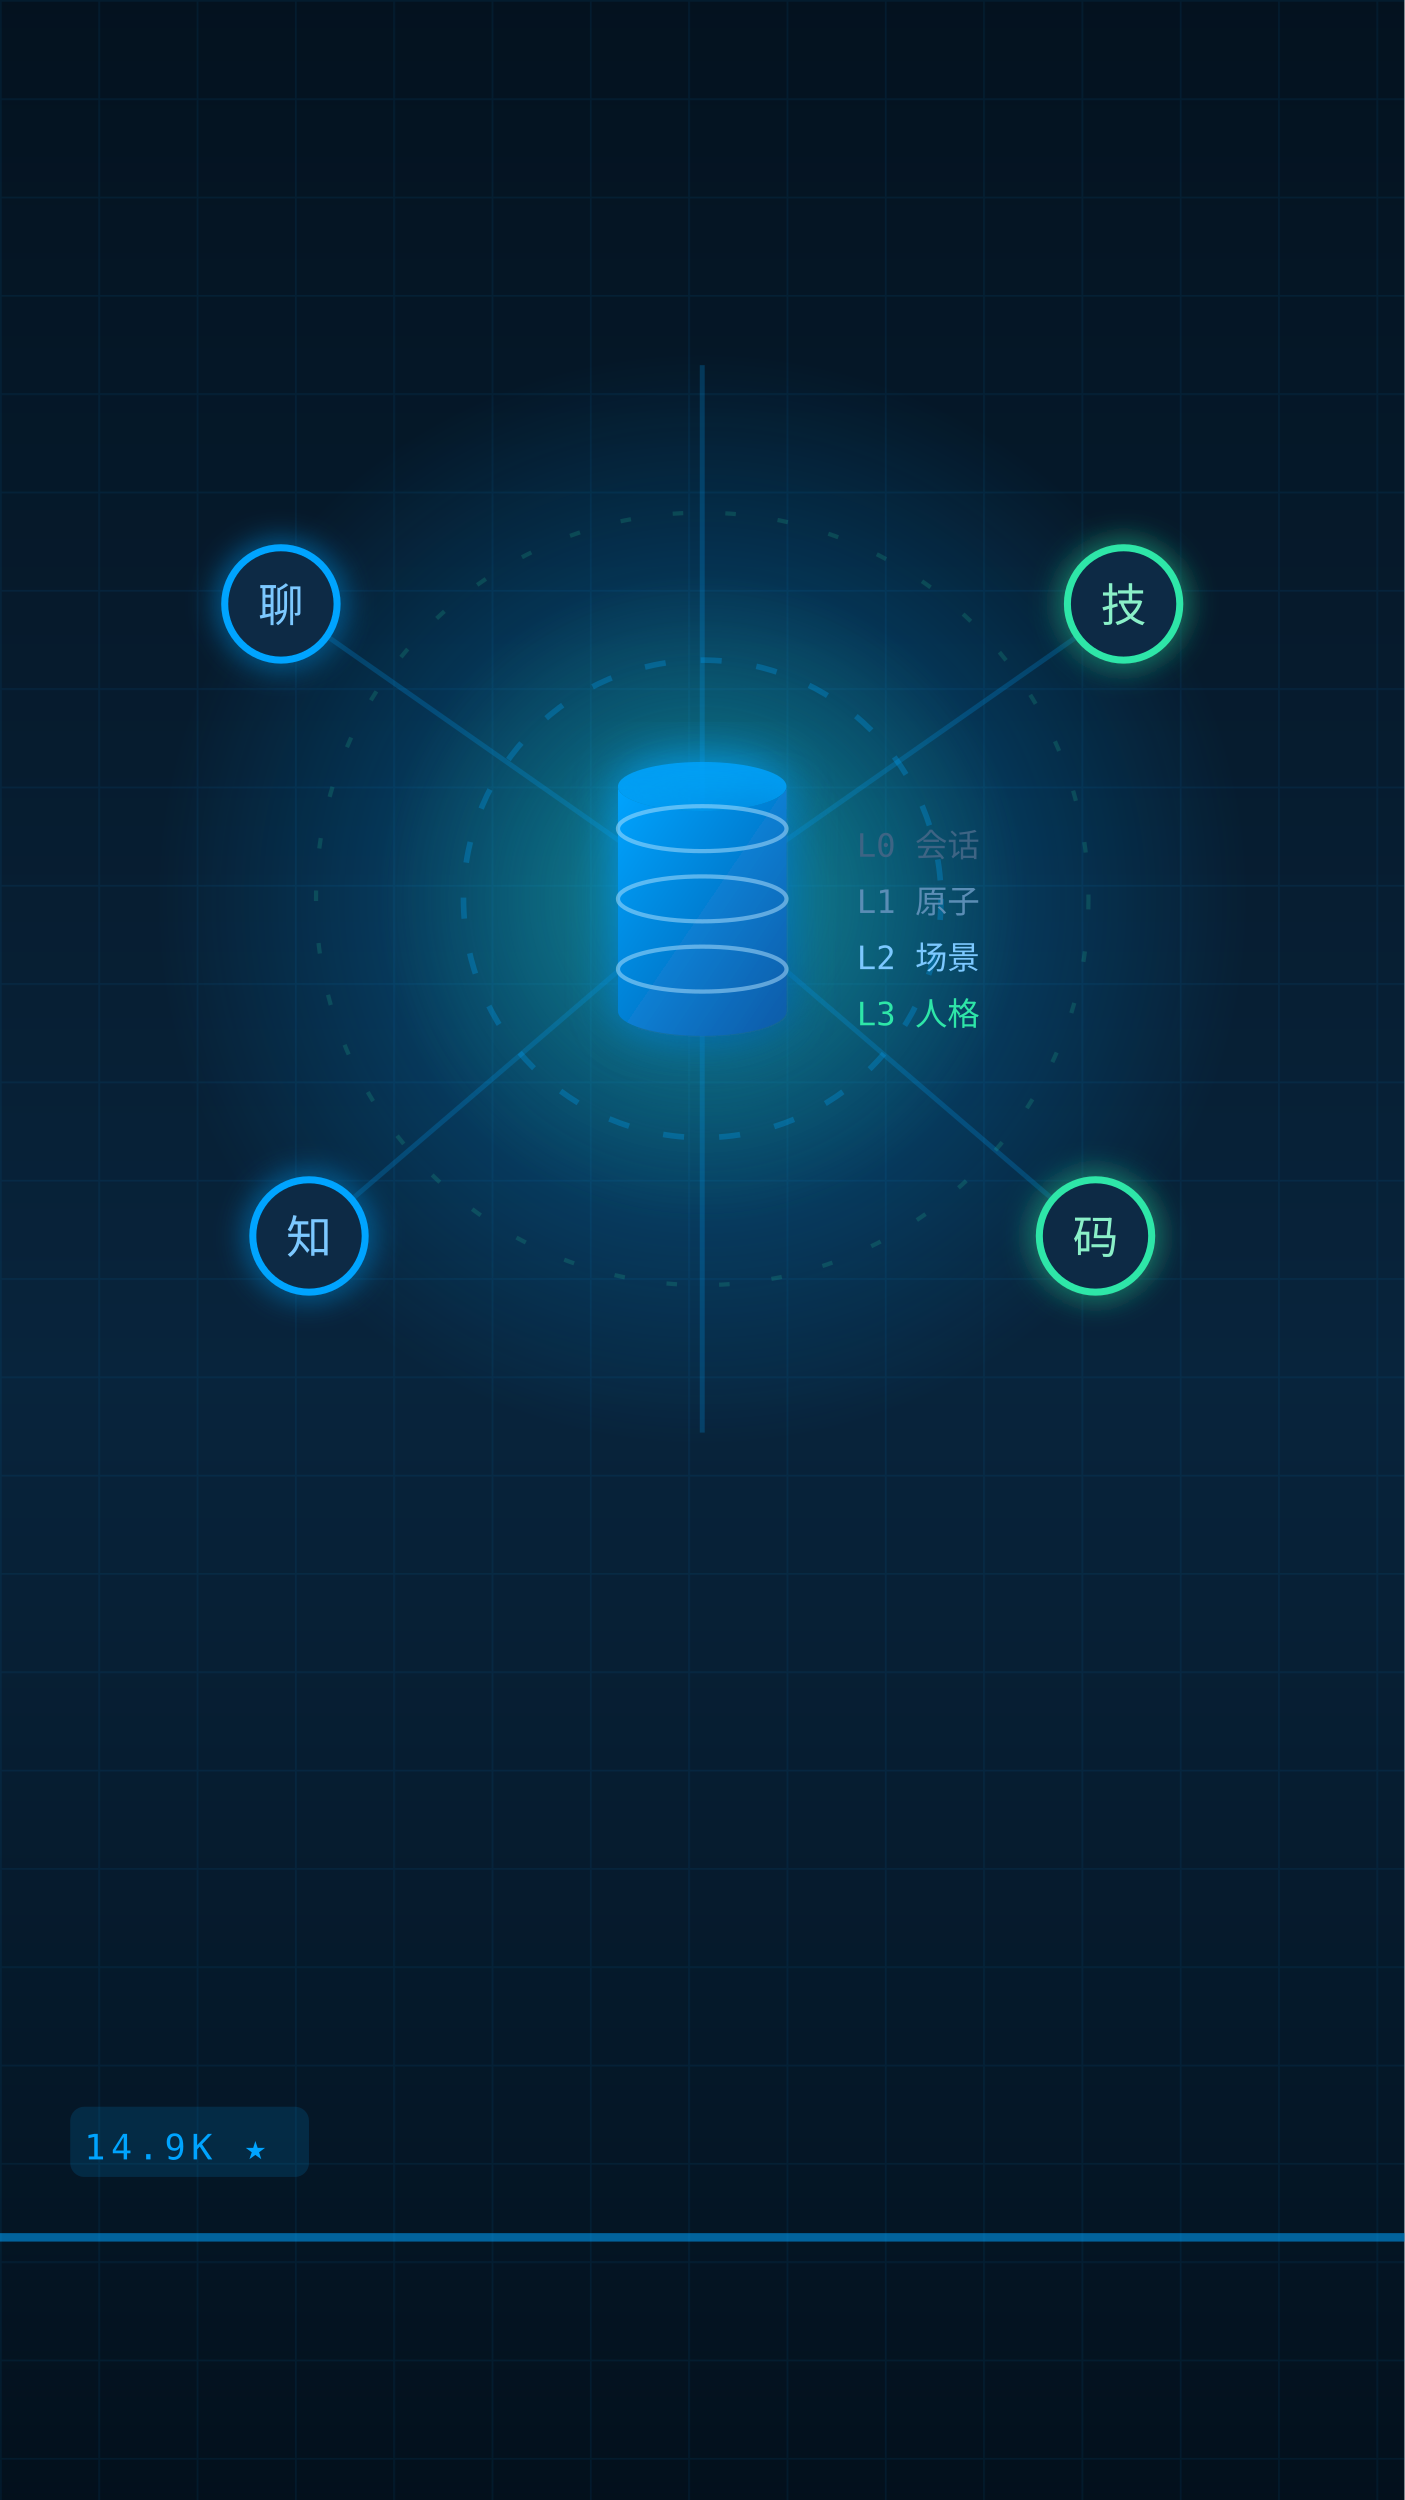
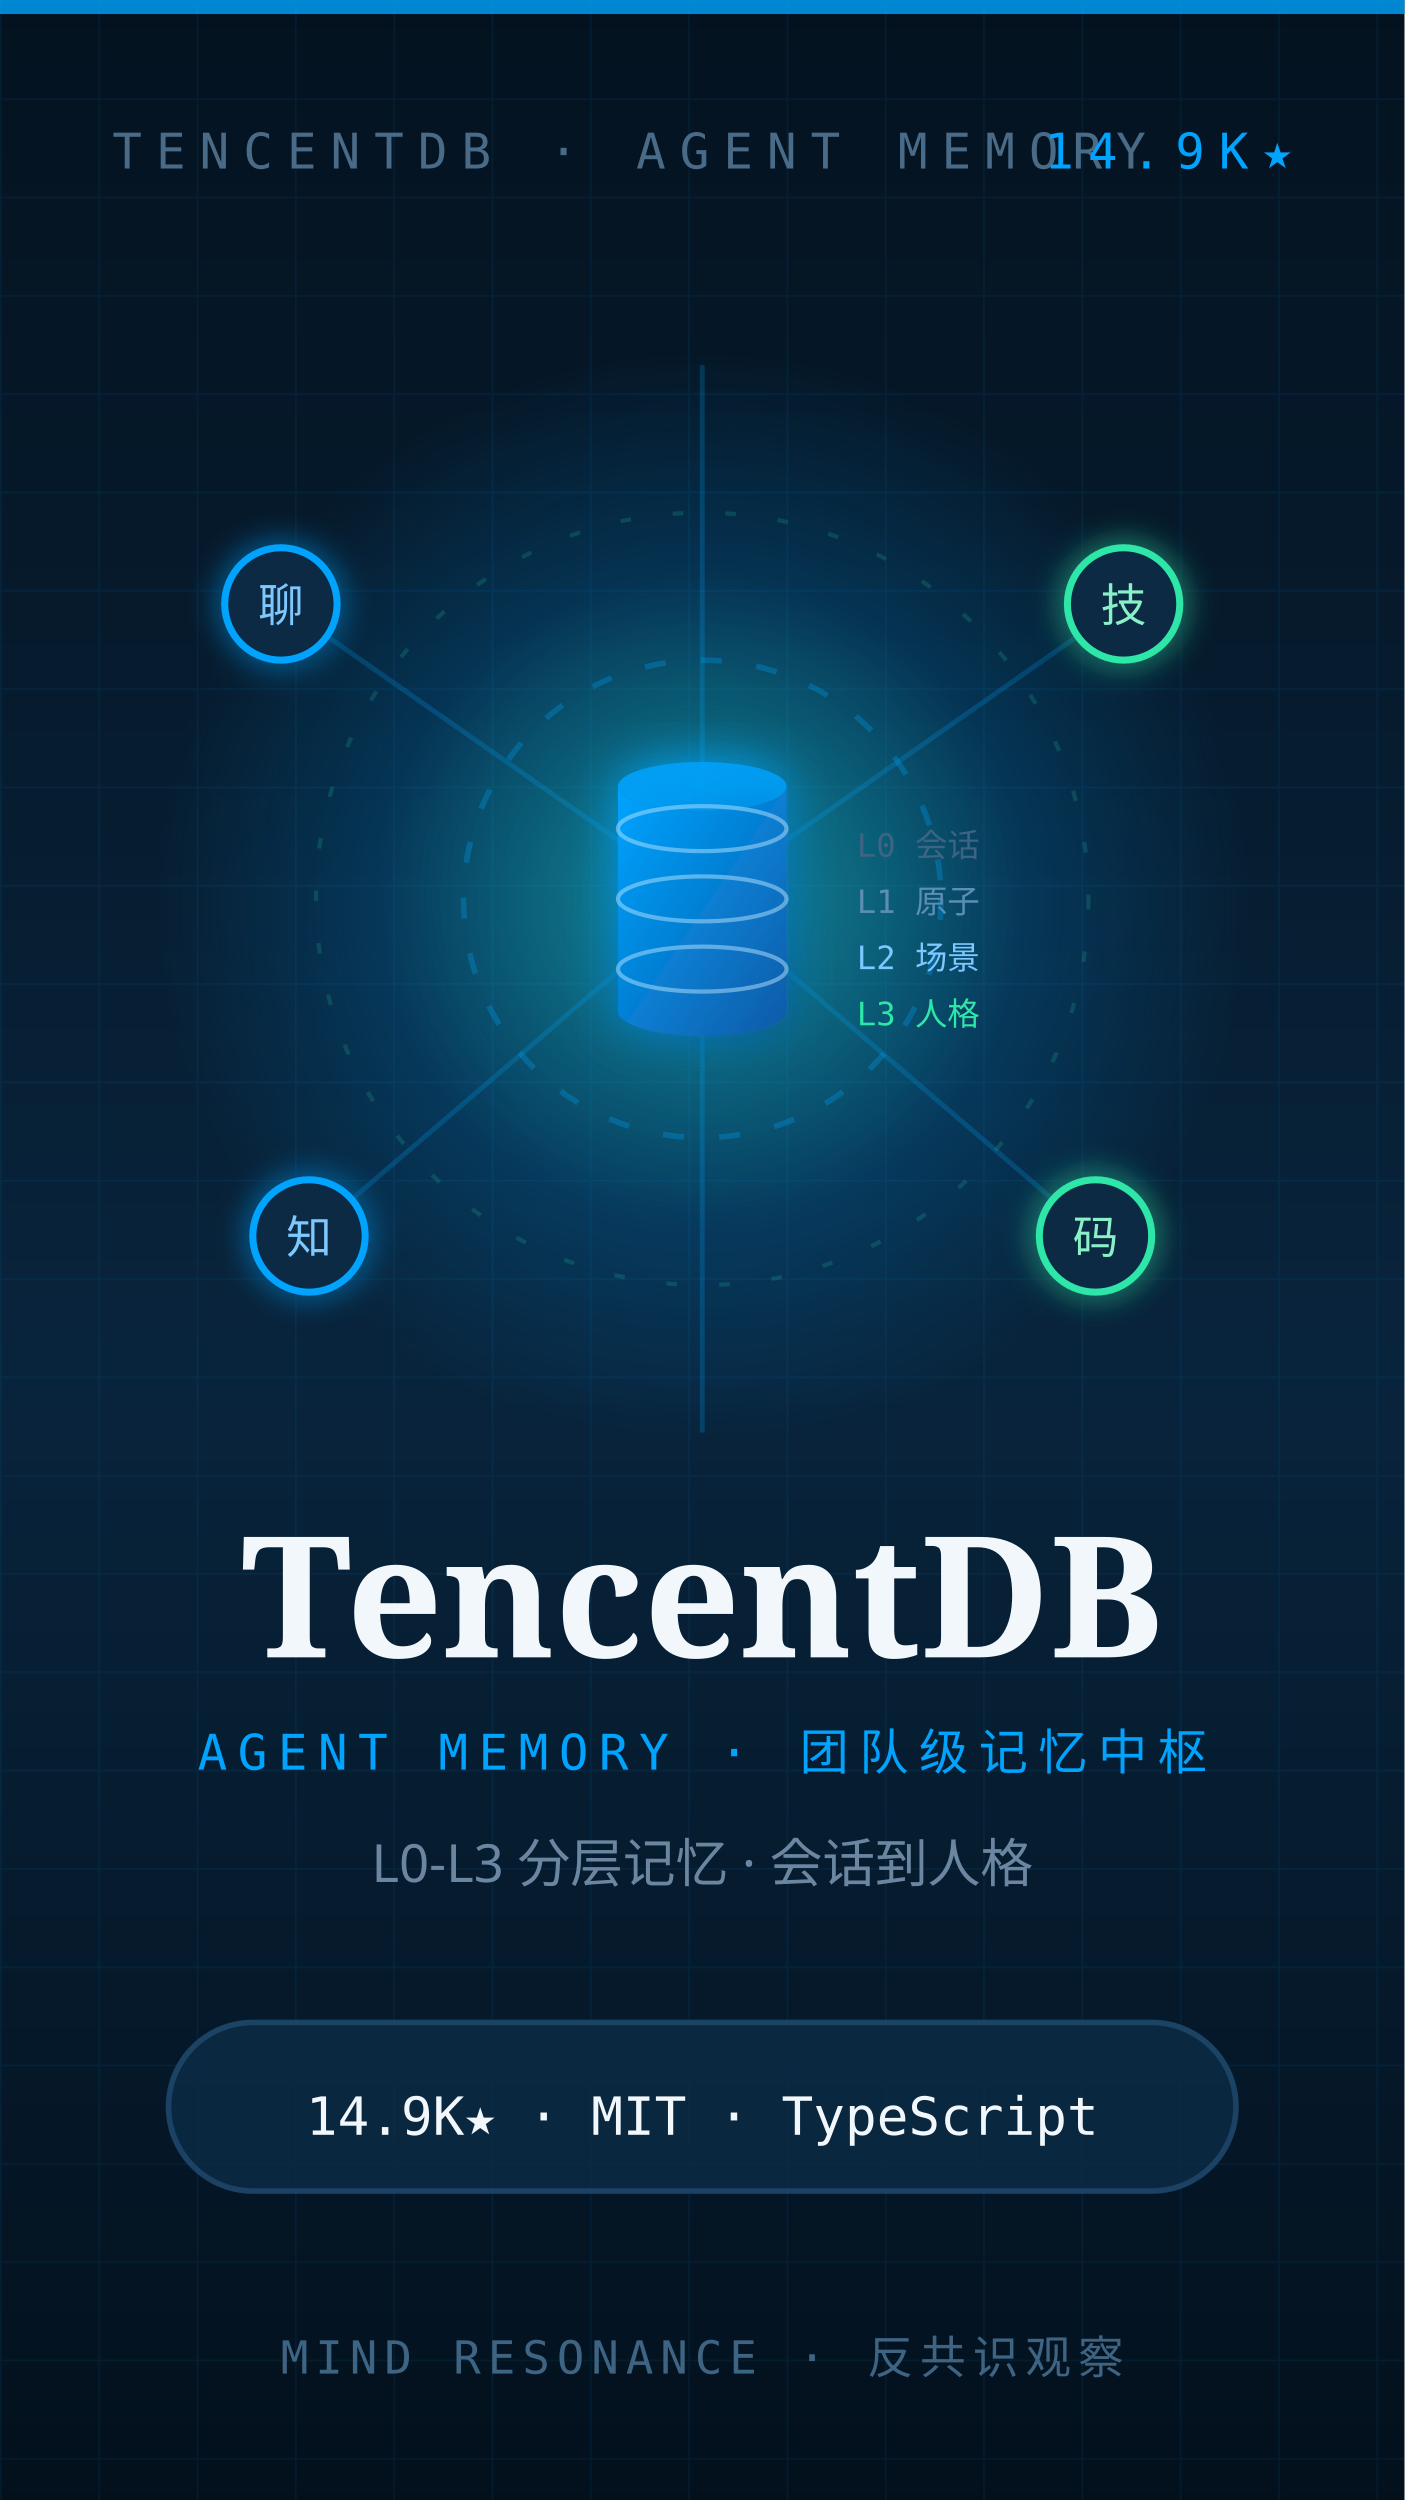
<svg xmlns="http://www.w3.org/2000/svg" width="200" height="356" viewBox="0 0 200 356" role="img" aria-label="TencentDB Agent Memory">
  <defs>
    <linearGradient id="bg" x1="0" y1="0" x2="0" y2="1">
      <stop offset="0" stop-color="#04121F" />
      <stop offset="0.55" stop-color="#08243C" />
      <stop offset="1" stop-color="#03101C" />
    </linearGradient>
    <linearGradient id="core" x1="0" y1="0" x2="1" y2="1">
      <stop offset="0" stop-color="#00A4FF" />
      <stop offset="1" stop-color="#0D5AA7" />
    </linearGradient>
    <radialGradient id="glow" cx="0.5" cy="0.5" r="0.5">
      <stop offset="0" stop-color="#00A4FF" stop-opacity="0.45" />
      <stop offset="1" stop-color="#00A4FF" stop-opacity="0" />
    </radialGradient>
    <radialGradient id="glow2" cx="0.5" cy="0.5" r="0.5">
      <stop offset="0" stop-color="#2EE6A8" stop-opacity="0.35" />
      <stop offset="1" stop-color="#2EE6A8" stop-opacity="0" />
    </radialGradient>
    <filter id="neon" x="-80%" y="-80%" width="260%" height="260%">
      <feGaussianBlur stdDeviation="2.2" result="b" />
      <feMerge>
        <feMergeNode in="b" />
        <feMergeNode in="SourceGraphic" />
      </feMerge>
    </filter>
    <filter id="neonBig" x="-80%" y="-80%" width="260%" height="260%">
      <feGaussianBlur stdDeviation="3.5" result="b" />
      <feMerge>
        <feMergeNode in="b" />
        <feMergeNode in="SourceGraphic" />
      </feMerge>
    </filter>
    <pattern id="grid" width="14" height="14" patternUnits="userSpaceOnUse">
      <path d="M14 0H0V14" fill="none" stroke="#00A4FF" stroke-opacity="0.07" stroke-width="0.5" />
    </pattern>
  </defs>
  <rect width="200" height="356" fill="url(#bg)" />
  <rect width="200" height="356" fill="url(#grid)" />
  <circle cx="100" cy="128" r="78" fill="url(#glow)" />
  <circle cx="100" cy="128" r="46" fill="url(#glow2)" />
-   <g font-family="monospace" font-size="5.2" letter-spacing="1.6" fill="#4A6B87">
+   <rect x="0" y="0" width="200" height="2" fill="#00A4FF" opacity="0.8" />
+   <g font-family="monospace" font-size="7" letter-spacing="2" fill="#4A6B87">
+     <text x="16" y="24">TENCENTDB · AGENT MEMORY</text>
+     <text x="184" y="24" text-anchor="end" fill="#00A4FF">14.9K★</text>
  </g>
  <g stroke="#00A4FF" stroke-opacity="0.22" stroke-width="0.7">
    <line x1="100" y1="128" x2="40" y2="86" />
    <line x1="100" y1="128" x2="160" y2="86" />
    <line x1="100" y1="128" x2="44" y2="176" />
    <line x1="100" y1="128" x2="156" y2="176" />
    <line x1="100" y1="128" x2="100" y2="52" />
    <line x1="100" y1="128" x2="100" y2="204" />
  </g>
  <circle cx="100" cy="128" r="34" fill="none" stroke="#00A4FF" stroke-opacity="0.28" stroke-width="0.8" stroke-dasharray="3 5">
    <animateTransform attributeName="transform" type="rotate" from="0 100 128" to="360 100 128" dur="26s" repeatCount="indefinite" />
  </circle>
  <circle cx="100" cy="128" r="55" fill="none" stroke="#2EE6A8" stroke-opacity="0.16" stroke-width="0.6" stroke-dasharray="1.5 6">
    <animateTransform attributeName="transform" type="rotate" from="360 100 128" to="0 100 128" dur="36s" repeatCount="indefinite" />
  </circle>
  <g>
    <circle cx="40" cy="86" r="8" fill="#0A2A44" stroke="#00A4FF" stroke-width="1" filter="url(#neon)" />
    <text x="40" y="88.5" font-family="sans-serif" font-size="6.5" fill="#7CC8FF" text-anchor="middle">聊</text>
  </g>
  <g>
    <circle cx="160" cy="86" r="8" fill="#0A2A44" stroke="#2EE6A8" stroke-width="1" filter="url(#neon)" />
    <text x="160" y="88.5" font-family="sans-serif" font-size="6.5" fill="#8AF0C8" text-anchor="middle">技</text>
  </g>
  <g>
    <circle cx="44" cy="176" r="8" fill="#0A2A44" stroke="#00A4FF" stroke-width="1" filter="url(#neon)" />
    <text x="44" y="178.5" font-family="sans-serif" font-size="6.5" fill="#7CC8FF" text-anchor="middle">知</text>
  </g>
  <g>
    <circle cx="156" cy="176" r="8" fill="#0A2A44" stroke="#2EE6A8" stroke-width="1" filter="url(#neon)" />
    <text x="156" y="178.5" font-family="sans-serif" font-size="6.5" fill="#8AF0C8" text-anchor="middle">码</text>
  </g>
  <ellipse cx="100" cy="112" rx="12" ry="3.5" fill="#00A4FF" opacity="0.9" filter="url(#neonBig)" />
  <path d="M88 112 L88 144 A12 3.5 0 0 0 112 144 L112 112 A12 3.5 0 0 1 88 112" fill="url(#core)" filter="url(#neonBig)" />
  <ellipse cx="100" cy="118" rx="12" ry="3.2" fill="none" stroke="#B5E4FF" stroke-opacity="0.5" stroke-width="0.6" />
  <ellipse cx="100" cy="128" rx="12" ry="3.2" fill="none" stroke="#B5E4FF" stroke-opacity="0.5" stroke-width="0.6" />
  <ellipse cx="100" cy="138" rx="12" ry="3.2" fill="none" stroke="#B5E4FF" stroke-opacity="0.5" stroke-width="0.6" />
  <g font-family="monospace" font-size="4.6" fill="#3E6484">
    <text x="122" y="122">L0 会话</text>
    <text x="122" y="130" fill="#5B8DB5">L1 原子</text>
    <text x="122" y="138" fill="#7CC8FF">L2 场景</text>
    <text x="122" y="146" fill="#2EE6A8">L3 人格</text>
  </g>
-   <rect x="0" y="318" width="200" height="1.2" fill="#00A4FF" opacity="0.55" />
-   <g>
-     <rect x="10" y="300" width="34" height="10" rx="2" fill="#00A4FF" opacity="0.14" />
-     <text x="12" y="307.5" font-family="monospace" font-size="5" letter-spacing="0.8" fill="#00A4FF">14.9K ★</text>
-   </g>
+   <text x="100" y="236" text-anchor="middle" font-family="Georgia,serif" font-size="24" font-weight="bold" fill="#F2F7FB">TencentDB</text>
+   <text x="100" y="252" text-anchor="middle" font-family="monospace" font-size="7" fill="#00A4FF" letter-spacing="1.5">AGENT MEMORY · 团队级记忆中枢</text>
+   <text x="100" y="268" text-anchor="middle" font-family="sans-serif" font-size="7.5" fill="#6B86A0">L0-L3 分层记忆 · 会话到人格</text>
+   <rect x="24" y="288" width="152" height="24" rx="12" fill="#0A2A44" stroke="#1E4A6E" stroke-width="0.8" opacity="0.85" />
+   <text x="100" y="304" text-anchor="middle" font-family="monospace" font-size="7.5" fill="#F2F7FB">14.9K★ · MIT · TypeScript</text>
+   <text x="100" y="338" text-anchor="middle" font-family="monospace" font-size="6.5" fill="#3E6484" letter-spacing="1">MIND RESONANCE · 反共识观察</text>
</svg>
